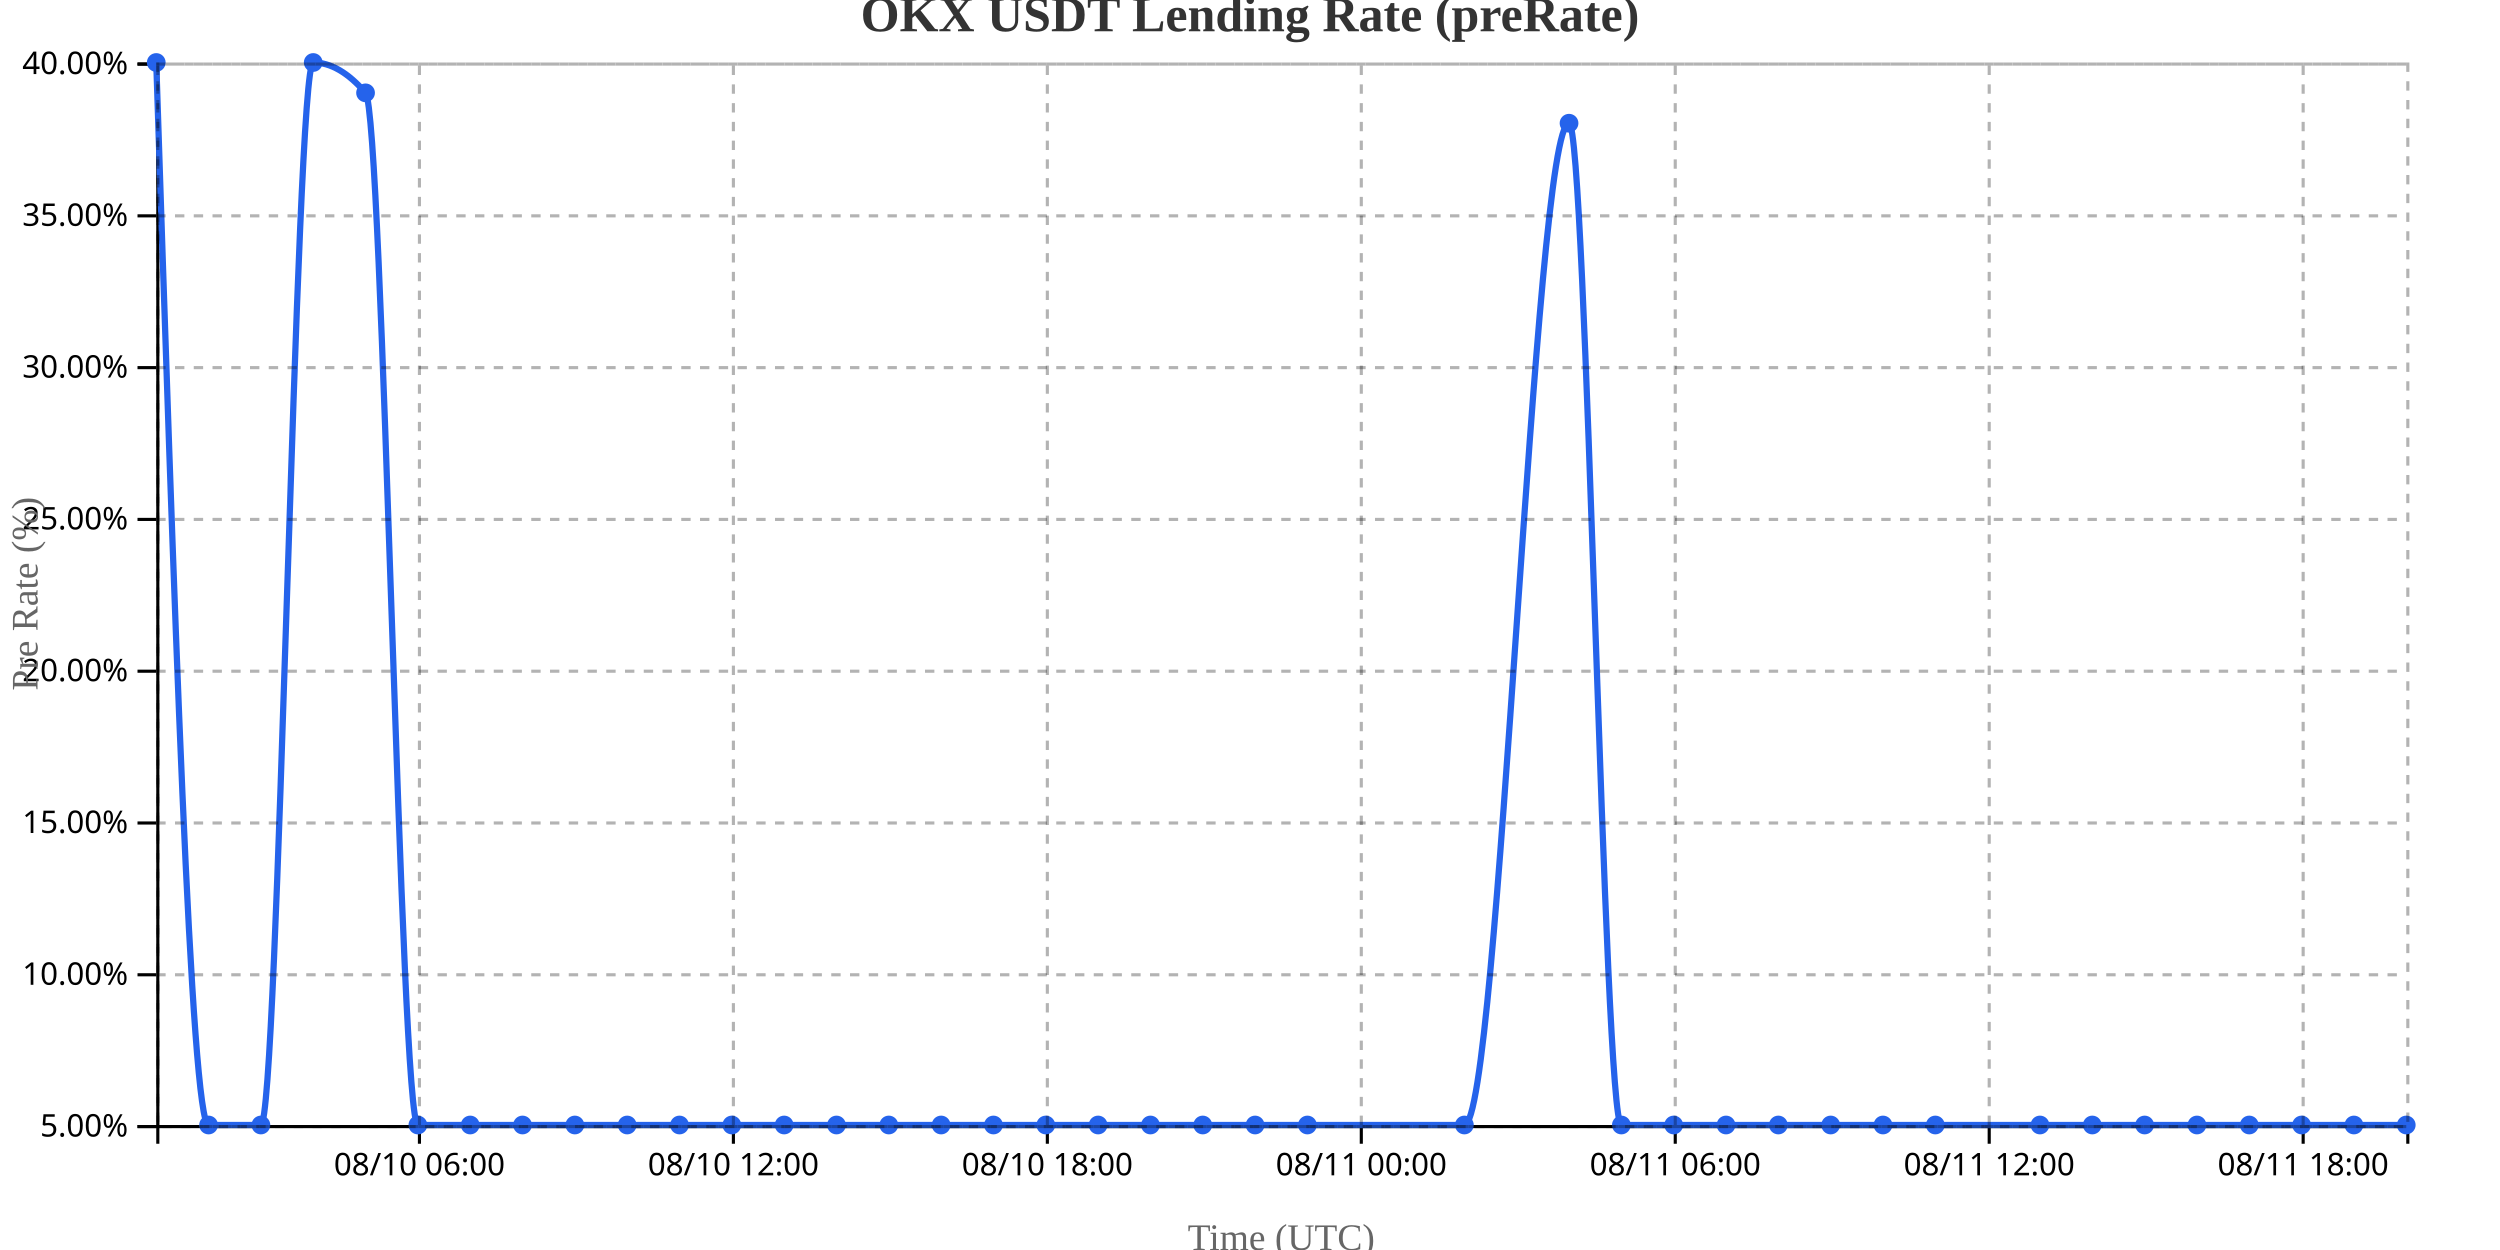
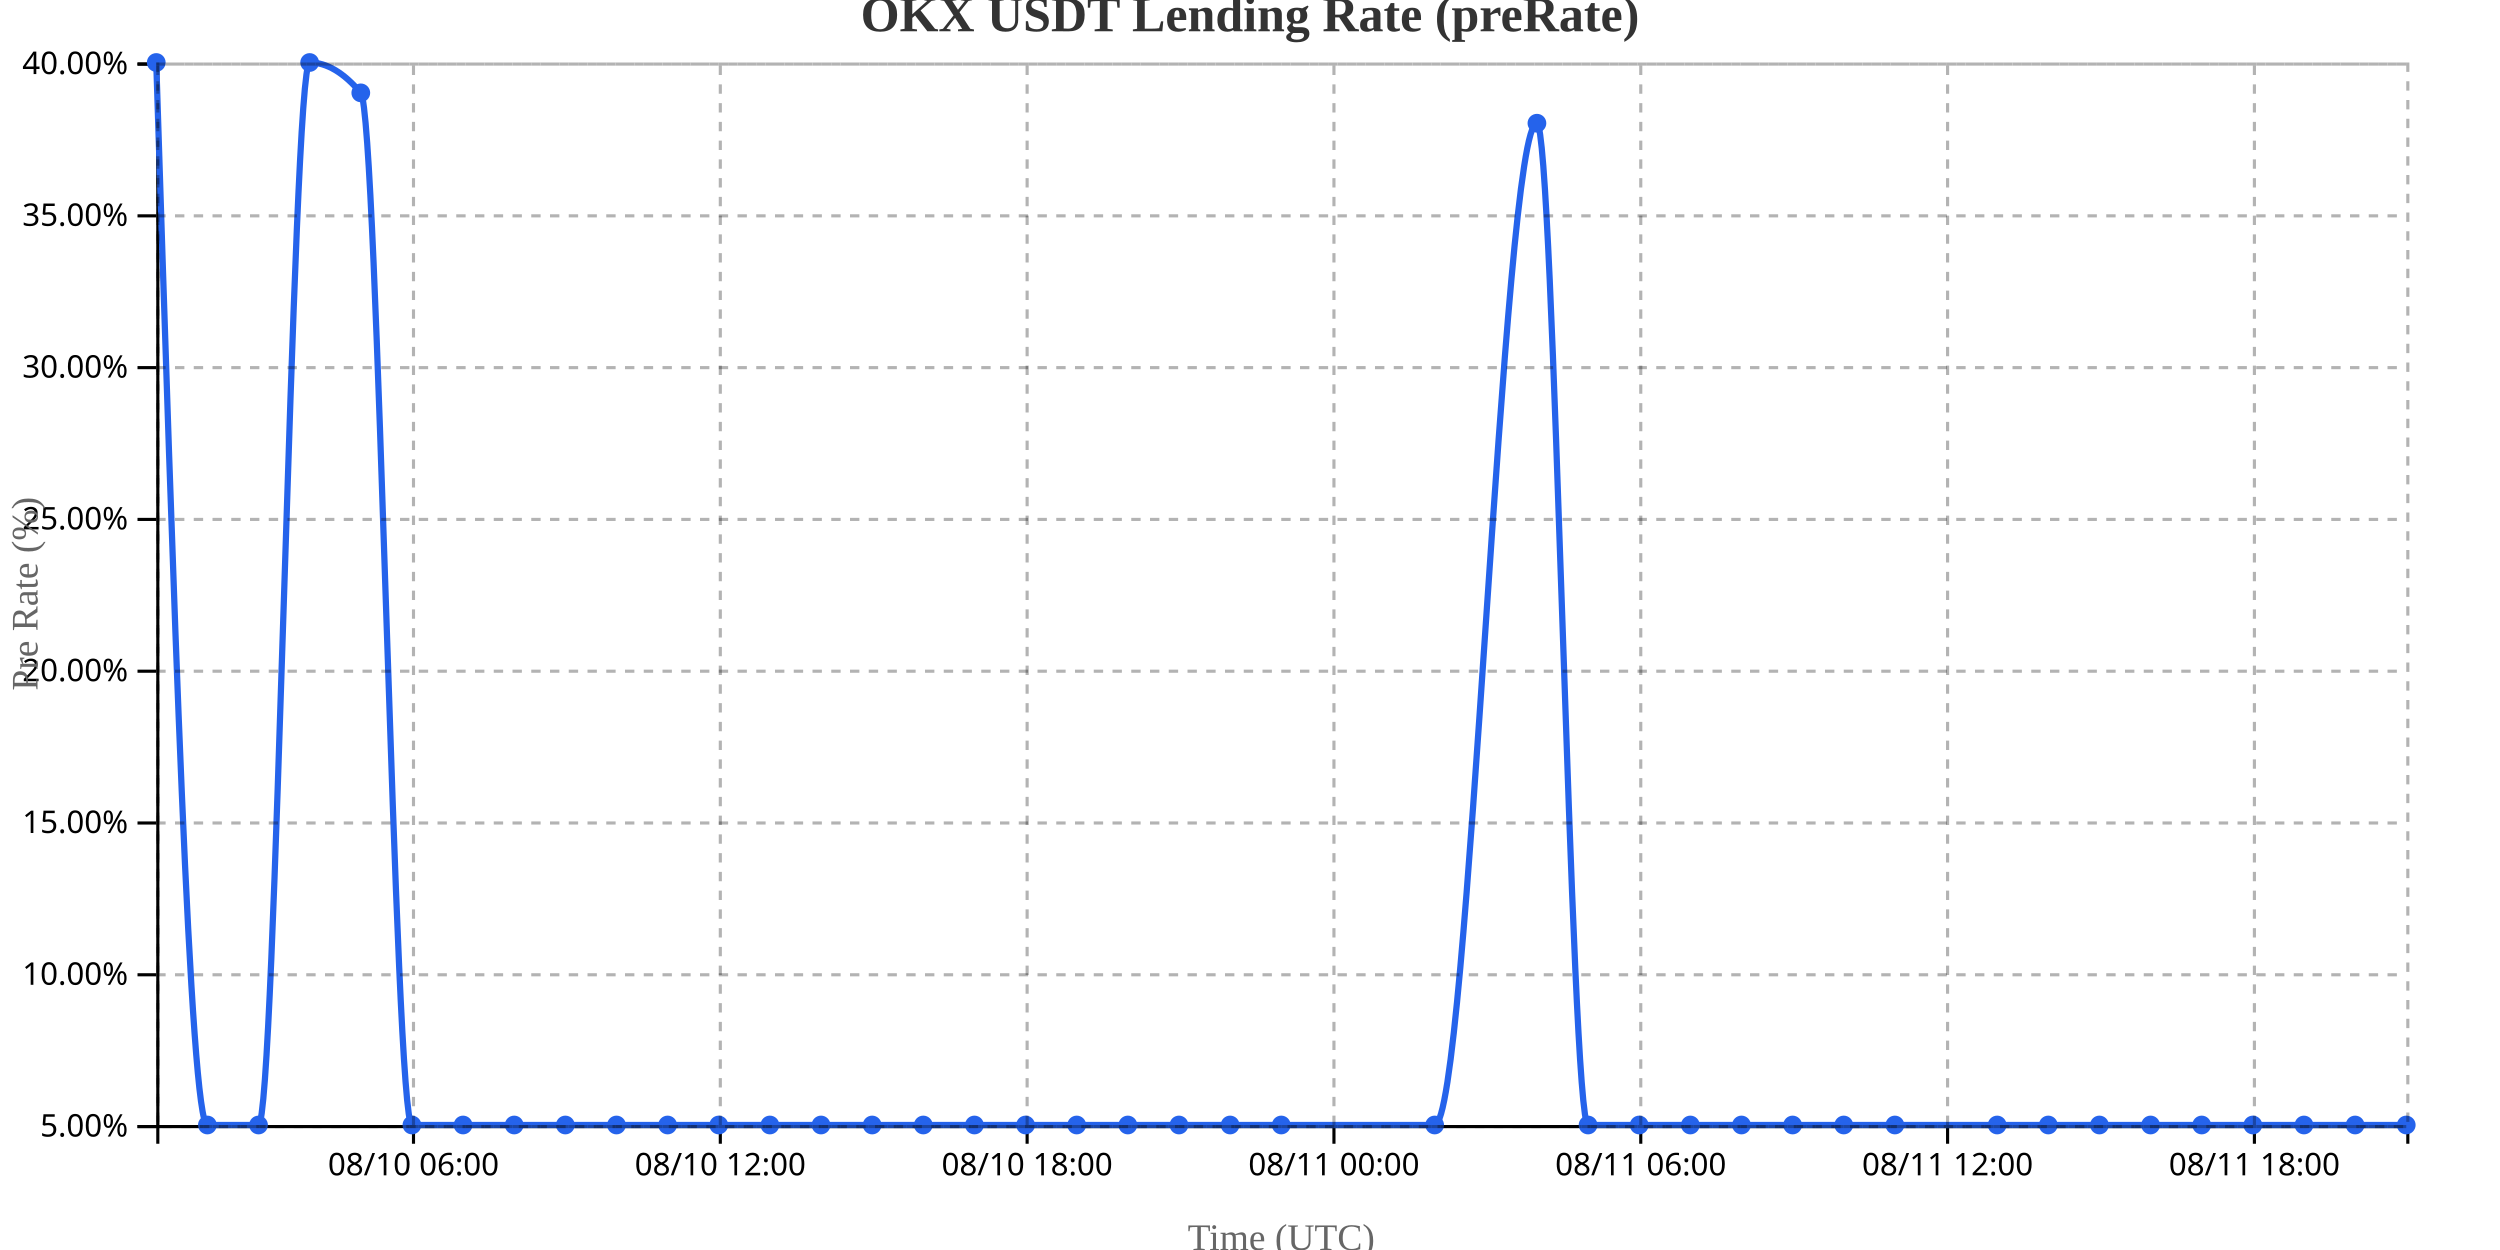
<svg xmlns="http://www.w3.org/2000/svg" width="800" height="400">
  <g transform="translate(50,20)">
    <g transform="translate(0,340)" fill="none" font-size="10" font-family="sans-serif" text-anchor="middle">
      <path class="domain" stroke="currentColor" d="M0.5,6V0.5H720.5V6" />
-       <g class="tick" opacity="1" transform="translate(84.22093,0)">
+       <g class="tick" opacity="1" transform="translate(82.31818,0)">
        <line stroke="currentColor" y2="6" />
        <text fill="currentColor" y="9" dy="0.71em">08/10 06:00</text>
      </g>
-       <g class="tick" opacity="1" transform="translate(184.686,0)">
+       <g class="tick" opacity="1" transform="translate(180.5,0)">
        <line stroke="currentColor" y2="6" />
        <text fill="currentColor" y="9" dy="0.71em">08/10 12:00</text>
      </g>
-       <g class="tick" opacity="1" transform="translate(285.1512,0)">
+       <g class="tick" opacity="1" transform="translate(278.6818,0)">
        <line stroke="currentColor" y2="6" />
        <text fill="currentColor" y="9" dy="0.71em">08/10 18:00</text>
      </g>
-       <g class="tick" opacity="1" transform="translate(385.6163,0)">
+       <g class="tick" opacity="1" transform="translate(376.8636,0)">
        <line stroke="currentColor" y2="6" />
        <text fill="currentColor" y="9" dy="0.71em">08/11 00:00</text>
      </g>
-       <g class="tick" opacity="1" transform="translate(486.0814,0)">
+       <g class="tick" opacity="1" transform="translate(475.0455,0)">
        <line stroke="currentColor" y2="6" />
        <text fill="currentColor" y="9" dy="0.71em">08/11 06:00</text>
      </g>
-       <g class="tick" opacity="1" transform="translate(586.5465,0)">
+       <g class="tick" opacity="1" transform="translate(573.2273,0)">
        <line stroke="currentColor" y2="6" />
        <text fill="currentColor" y="9" dy="0.71em">08/11 12:00</text>
      </g>
-       <g class="tick" opacity="1" transform="translate(687.0116,0)">
+       <g class="tick" opacity="1" transform="translate(671.4091,0)">
        <line stroke="currentColor" y2="6" />
        <text fill="currentColor" y="9" dy="0.71em">08/11 18:00</text>
      </g>
    </g>
    <g fill="none" font-size="10" font-family="sans-serif" text-anchor="end">
      <path class="domain" stroke="currentColor" d="M-6,340.5H0.5V0.5H-6" />
      <g class="tick" opacity="1" transform="translate(0,340.5)">
        <line stroke="currentColor" x2="-6" />
        <text fill="currentColor" x="-9" dy="0.32em">5.00%</text>
      </g>
      <g class="tick" opacity="1" transform="translate(0,291.9286)">
        <line stroke="currentColor" x2="-6" />
        <text fill="currentColor" x="-9" dy="0.32em">10.00%</text>
      </g>
      <g class="tick" opacity="1" transform="translate(0,243.3571)">
        <line stroke="currentColor" x2="-6" />
        <text fill="currentColor" x="-9" dy="0.32em">15.00%</text>
      </g>
      <g class="tick" opacity="1" transform="translate(0,194.7857)">
        <line stroke="currentColor" x2="-6" />
        <text fill="currentColor" x="-9" dy="0.32em">20.00%</text>
      </g>
      <g class="tick" opacity="1" transform="translate(0,146.2143)">
        <line stroke="currentColor" x2="-6" />
        <text fill="currentColor" x="-9" dy="0.32em">25.00%</text>
      </g>
      <g class="tick" opacity="1" transform="translate(0,97.64286)">
        <line stroke="currentColor" x2="-6" />
        <text fill="currentColor" x="-9" dy="0.32em">30.00%</text>
      </g>
      <g class="tick" opacity="1" transform="translate(0,49.07143)">
        <line stroke="currentColor" x2="-6" />
        <text fill="currentColor" x="-9" dy="0.32em">35.00%</text>
      </g>
      <g class="tick" opacity="1" transform="translate(0,0.5)">
        <line stroke="currentColor" x2="-6" />
        <text fill="currentColor" x="-9" dy="0.32em">40.00%</text>
      </g>
    </g>
    <text transform="rotate(-90)" y="-50" x="-170" dy="1em" style="text-anchor: middle; font-size: 12px; fill: #666;">Pre Rate (%)</text>
    <text transform="translate(360, 380)" style="text-anchor: middle; font-size: 12px; fill: #666;">Time (UTC)</text>
-     <path fill="none" stroke="#2563eb" stroke-width="2" d="M0,0C5.581,170,11.163,340,16.744,340C22.326,340,27.907,340,33.488,340C39.07,340,44.651,0,50.233,0C55.814,0,61.395,3.238,66.977,9.714C72.558,16.19,78.14,340,83.721,340C89.302,340,94.884,340,100.465,340C106.047,340,111.628,340,117.209,340C122.791,340,128.372,340,133.953,340C139.535,340,145.116,340,150.698,340C156.279,340,161.86,340,167.442,340C173.023,340,178.605,340,184.186,340C189.767,340,195.349,340,200.93,340C206.512,340,212.093,340,217.674,340C223.256,340,228.837,340,234.419,340C240,340,245.581,340,251.163,340C256.744,340,262.326,340,267.907,340C273.488,340,279.07,340,284.651,340C290.233,340,295.814,340,301.395,340C306.977,340,312.558,340,318.14,340C323.721,340,329.302,340,334.884,340C340.465,340,346.047,340,351.628,340C357.209,340,362.791,340,368.372,340C385.116,340,401.86,340,418.605,340C429.767,340,440.93,19.429,452.093,19.429C457.674,19.429,463.256,340,468.837,340C474.419,340,480,340,485.581,340C491.163,340,496.744,340,502.326,340C507.907,340,513.488,340,519.07,340C524.651,340,530.233,340,535.814,340C541.395,340,546.977,340,552.558,340C558.14,340,563.721,340,569.302,340C580.465,340,591.628,340,602.791,340C608.372,340,613.953,340,619.535,340C625.116,340,630.698,340,636.279,340C641.86,340,647.442,340,653.023,340C658.605,340,664.186,340,669.767,340C675.349,340,680.93,340,686.512,340C692.093,340,697.674,340,703.256,340C708.837,340,714.419,340,720,340" />
+     <path fill="none" stroke="#2563eb" stroke-width="2" d="M0,0C5.455,170,10.909,340,16.364,340C21.818,340,27.273,340,32.727,340C38.182,340,43.636,0,49.091,0C54.545,0,60,3.238,65.455,9.714C70.909,16.19,76.364,340,81.818,340C87.273,340,92.727,340,98.182,340C103.636,340,109.091,340,114.545,340C120,340,125.455,340,130.909,340C136.364,340,141.818,340,147.273,340C152.727,340,158.182,340,163.636,340C169.091,340,174.545,340,180,340C185.455,340,190.909,340,196.364,340C201.818,340,207.273,340,212.727,340C218.182,340,223.636,340,229.091,340C234.545,340,240,340,245.455,340C250.909,340,256.364,340,261.818,340C267.273,340,272.727,340,278.182,340C283.636,340,289.091,340,294.545,340C300,340,305.455,340,310.909,340C316.364,340,321.818,340,327.273,340C332.727,340,338.182,340,343.636,340C349.091,340,354.545,340,360,340C376.364,340,392.727,340,409.091,340C420,340,430.909,19.429,441.818,19.429C447.273,19.429,452.727,340,458.182,340C463.636,340,469.091,340,474.545,340C480,340,485.455,340,490.909,340C496.364,340,501.818,340,507.273,340C512.727,340,518.182,340,523.636,340C529.091,340,534.545,340,540,340C545.455,340,550.909,340,556.364,340C567.273,340,578.182,340,589.091,340C594.545,340,600,340,605.455,340C610.909,340,616.364,340,621.818,340C627.273,340,632.727,340,638.182,340C643.636,340,649.091,340,654.545,340C660,340,665.455,340,670.909,340C676.364,340,681.818,340,687.273,340C692.727,340,698.182,340,703.636,340C709.091,340,714.545,340,720,340" />
    <circle class="dot" cx="0" cy="0" r="3" fill="#2563eb" />
-     <circle class="dot" cx="16.744" cy="340" r="3" fill="#2563eb" />
-     <circle class="dot" cx="33.488" cy="340" r="3" fill="#2563eb" />
-     <circle class="dot" cx="50.233" cy="0" r="3" fill="#2563eb" />
-     <circle class="dot" cx="66.977" cy="9.714" r="3" fill="#2563eb" />
-     <circle class="dot" cx="83.721" cy="340" r="3" fill="#2563eb" />
-     <circle class="dot" cx="100.465" cy="340" r="3" fill="#2563eb" />
-     <circle class="dot" cx="117.209" cy="340" r="3" fill="#2563eb" />
-     <circle class="dot" cx="133.953" cy="340" r="3" fill="#2563eb" />
-     <circle class="dot" cx="150.698" cy="340" r="3" fill="#2563eb" />
-     <circle class="dot" cx="167.442" cy="340" r="3" fill="#2563eb" />
-     <circle class="dot" cx="184.186" cy="340" r="3" fill="#2563eb" />
-     <circle class="dot" cx="200.93" cy="340" r="3" fill="#2563eb" />
-     <circle class="dot" cx="217.674" cy="340" r="3" fill="#2563eb" />
-     <circle class="dot" cx="234.419" cy="340" r="3" fill="#2563eb" />
-     <circle class="dot" cx="251.163" cy="340" r="3" fill="#2563eb" />
-     <circle class="dot" cx="267.907" cy="340" r="3" fill="#2563eb" />
-     <circle class="dot" cx="284.651" cy="340" r="3" fill="#2563eb" />
-     <circle class="dot" cx="301.395" cy="340" r="3" fill="#2563eb" />
-     <circle class="dot" cx="318.14" cy="340" r="3" fill="#2563eb" />
-     <circle class="dot" cx="334.884" cy="340" r="3" fill="#2563eb" />
-     <circle class="dot" cx="351.628" cy="340" r="3" fill="#2563eb" />
-     <circle class="dot" cx="368.372" cy="340" r="3" fill="#2563eb" />
-     <circle class="dot" cx="418.605" cy="340" r="3" fill="#2563eb" />
-     <circle class="dot" cx="452.093" cy="19.429" r="3" fill="#2563eb" />
-     <circle class="dot" cx="468.837" cy="340" r="3" fill="#2563eb" />
-     <circle class="dot" cx="485.581" cy="340" r="3" fill="#2563eb" />
-     <circle class="dot" cx="502.326" cy="340" r="3" fill="#2563eb" />
-     <circle class="dot" cx="519.07" cy="340" r="3" fill="#2563eb" />
-     <circle class="dot" cx="535.814" cy="340" r="3" fill="#2563eb" />
-     <circle class="dot" cx="552.558" cy="340" r="3" fill="#2563eb" />
-     <circle class="dot" cx="569.302" cy="340" r="3" fill="#2563eb" />
-     <circle class="dot" cx="602.791" cy="340" r="3" fill="#2563eb" />
-     <circle class="dot" cx="619.535" cy="340" r="3" fill="#2563eb" />
-     <circle class="dot" cx="636.279" cy="340" r="3" fill="#2563eb" />
-     <circle class="dot" cx="653.023" cy="340" r="3" fill="#2563eb" />
-     <circle class="dot" cx="669.767" cy="340" r="3" fill="#2563eb" />
-     <circle class="dot" cx="686.512" cy="340" r="3" fill="#2563eb" />
-     <circle class="dot" cx="703.256" cy="340" r="3" fill="#2563eb" />
+     <circle class="dot" cx="16.364" cy="340" r="3" fill="#2563eb" />
+     <circle class="dot" cx="32.727" cy="340" r="3" fill="#2563eb" />
+     <circle class="dot" cx="49.091" cy="0" r="3" fill="#2563eb" />
+     <circle class="dot" cx="65.455" cy="9.714" r="3" fill="#2563eb" />
+     <circle class="dot" cx="81.818" cy="340" r="3" fill="#2563eb" />
+     <circle class="dot" cx="98.182" cy="340" r="3" fill="#2563eb" />
+     <circle class="dot" cx="114.545" cy="340" r="3" fill="#2563eb" />
+     <circle class="dot" cx="130.909" cy="340" r="3" fill="#2563eb" />
+     <circle class="dot" cx="147.273" cy="340" r="3" fill="#2563eb" />
+     <circle class="dot" cx="163.636" cy="340" r="3" fill="#2563eb" />
+     <circle class="dot" cx="180" cy="340" r="3" fill="#2563eb" />
+     <circle class="dot" cx="196.364" cy="340" r="3" fill="#2563eb" />
+     <circle class="dot" cx="212.727" cy="340" r="3" fill="#2563eb" />
+     <circle class="dot" cx="229.091" cy="340" r="3" fill="#2563eb" />
+     <circle class="dot" cx="245.455" cy="340" r="3" fill="#2563eb" />
+     <circle class="dot" cx="261.818" cy="340" r="3" fill="#2563eb" />
+     <circle class="dot" cx="278.182" cy="340" r="3" fill="#2563eb" />
+     <circle class="dot" cx="294.545" cy="340" r="3" fill="#2563eb" />
+     <circle class="dot" cx="310.909" cy="340" r="3" fill="#2563eb" />
+     <circle class="dot" cx="327.273" cy="340" r="3" fill="#2563eb" />
+     <circle class="dot" cx="343.636" cy="340" r="3" fill="#2563eb" />
+     <circle class="dot" cx="360" cy="340" r="3" fill="#2563eb" />
+     <circle class="dot" cx="409.091" cy="340" r="3" fill="#2563eb" />
+     <circle class="dot" cx="441.818" cy="19.429" r="3" fill="#2563eb" />
+     <circle class="dot" cx="458.182" cy="340" r="3" fill="#2563eb" />
+     <circle class="dot" cx="474.545" cy="340" r="3" fill="#2563eb" />
+     <circle class="dot" cx="490.909" cy="340" r="3" fill="#2563eb" />
+     <circle class="dot" cx="507.273" cy="340" r="3" fill="#2563eb" />
+     <circle class="dot" cx="523.636" cy="340" r="3" fill="#2563eb" />
+     <circle class="dot" cx="540" cy="340" r="3" fill="#2563eb" />
+     <circle class="dot" cx="556.364" cy="340" r="3" fill="#2563eb" />
+     <circle class="dot" cx="589.091" cy="340" r="3" fill="#2563eb" />
+     <circle class="dot" cx="605.455" cy="340" r="3" fill="#2563eb" />
+     <circle class="dot" cx="621.818" cy="340" r="3" fill="#2563eb" />
+     <circle class="dot" cx="638.182" cy="340" r="3" fill="#2563eb" />
+     <circle class="dot" cx="654.545" cy="340" r="3" fill="#2563eb" />
+     <circle class="dot" cx="670.909" cy="340" r="3" fill="#2563eb" />
+     <circle class="dot" cx="687.273" cy="340" r="3" fill="#2563eb" />
+     <circle class="dot" cx="703.636" cy="340" r="3" fill="#2563eb" />
    <circle class="dot" cx="720" cy="340" r="3" fill="#2563eb" />
    <g class="grid" transform="translate(0,340)" fill="none" font-size="10" font-family="sans-serif" text-anchor="middle" style="stroke-dasharray: 3,3; opacity: 0.3;">
      <path class="domain" stroke="currentColor" d="M0.5,-340V0.5H720.5V-340" />
-       <g class="tick" opacity="1" transform="translate(84.22093,0)">
+       <g class="tick" opacity="1" transform="translate(82.31818,0)">
        <line stroke="currentColor" y2="-340" />
        <text fill="currentColor" y="3" dy="0.71em" />
      </g>
-       <g class="tick" opacity="1" transform="translate(184.686,0)">
+       <g class="tick" opacity="1" transform="translate(180.5,0)">
        <line stroke="currentColor" y2="-340" />
        <text fill="currentColor" y="3" dy="0.71em" />
      </g>
-       <g class="tick" opacity="1" transform="translate(285.1512,0)">
+       <g class="tick" opacity="1" transform="translate(278.6818,0)">
        <line stroke="currentColor" y2="-340" />
        <text fill="currentColor" y="3" dy="0.71em" />
      </g>
-       <g class="tick" opacity="1" transform="translate(385.6163,0)">
+       <g class="tick" opacity="1" transform="translate(376.8636,0)">
        <line stroke="currentColor" y2="-340" />
        <text fill="currentColor" y="3" dy="0.71em" />
      </g>
-       <g class="tick" opacity="1" transform="translate(486.0814,0)">
+       <g class="tick" opacity="1" transform="translate(475.0455,0)">
        <line stroke="currentColor" y2="-340" />
        <text fill="currentColor" y="3" dy="0.71em" />
      </g>
-       <g class="tick" opacity="1" transform="translate(586.5465,0)">
+       <g class="tick" opacity="1" transform="translate(573.2273,0)">
        <line stroke="currentColor" y2="-340" />
        <text fill="currentColor" y="3" dy="0.71em" />
      </g>
-       <g class="tick" opacity="1" transform="translate(687.0116,0)">
+       <g class="tick" opacity="1" transform="translate(671.4091,0)">
        <line stroke="currentColor" y2="-340" />
        <text fill="currentColor" y="3" dy="0.71em" />
      </g>
    </g>
    <g class="grid" fill="none" font-size="10" font-family="sans-serif" text-anchor="end" style="stroke-dasharray: 3,3; opacity: 0.3;">
      <path class="domain" stroke="currentColor" d="M720,340.5H0.5V0.5H720" />
      <g class="tick" opacity="1" transform="translate(0,340.5)">
        <line stroke="currentColor" x2="720" />
        <text fill="currentColor" x="-3" dy="0.32em" />
      </g>
      <g class="tick" opacity="1" transform="translate(0,291.9286)">
        <line stroke="currentColor" x2="720" />
        <text fill="currentColor" x="-3" dy="0.32em" />
      </g>
      <g class="tick" opacity="1" transform="translate(0,243.3571)">
        <line stroke="currentColor" x2="720" />
        <text fill="currentColor" x="-3" dy="0.32em" />
      </g>
      <g class="tick" opacity="1" transform="translate(0,194.7857)">
        <line stroke="currentColor" x2="720" />
        <text fill="currentColor" x="-3" dy="0.32em" />
      </g>
      <g class="tick" opacity="1" transform="translate(0,146.2143)">
        <line stroke="currentColor" x2="720" />
        <text fill="currentColor" x="-3" dy="0.32em" />
      </g>
      <g class="tick" opacity="1" transform="translate(0,97.64286)">
        <line stroke="currentColor" x2="720" />
        <text fill="currentColor" x="-3" dy="0.32em" />
      </g>
      <g class="tick" opacity="1" transform="translate(0,49.07143)">
        <line stroke="currentColor" x2="720" />
        <text fill="currentColor" x="-3" dy="0.32em" />
      </g>
      <g class="tick" opacity="1" transform="translate(0,0.5)">
        <line stroke="currentColor" x2="720" />
        <text fill="currentColor" x="-3" dy="0.32em" />
      </g>
    </g>
  </g>
  <text x="400" y="10" text-anchor="middle" style="font-size: 16px; font-weight: bold; fill: #333;">OKX USDT Lending Rate (preRate)</text>
</svg>
